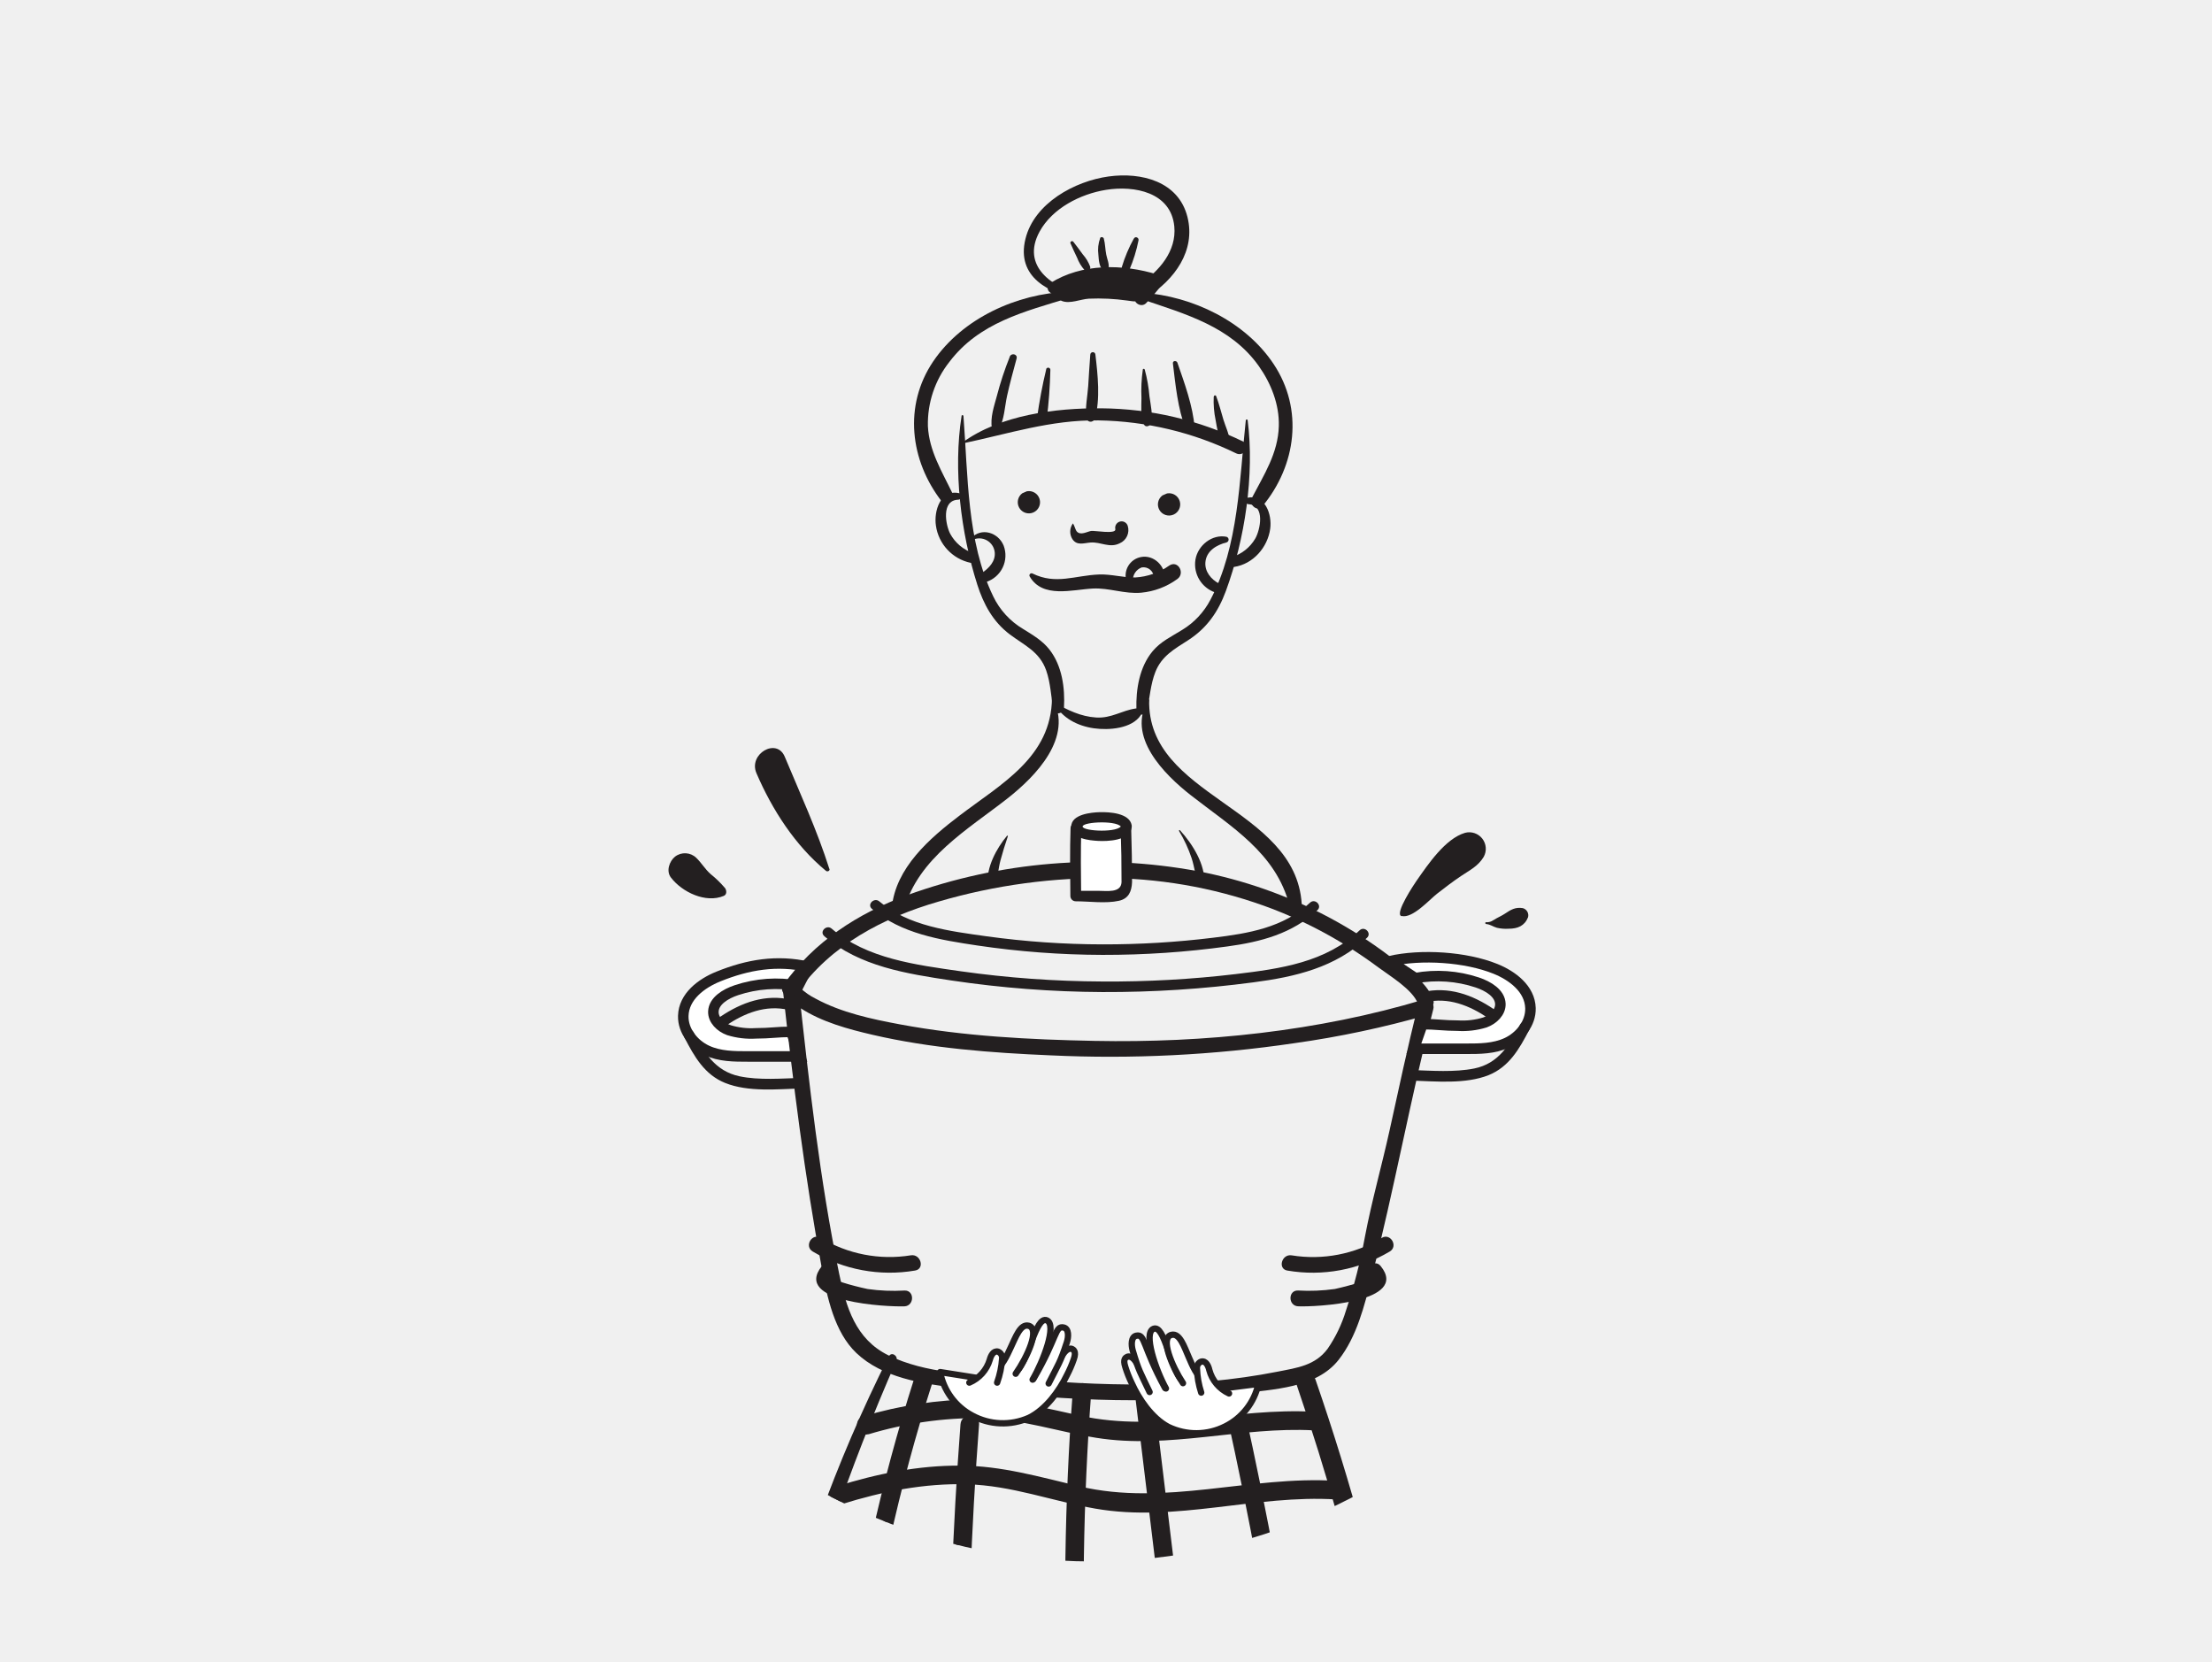
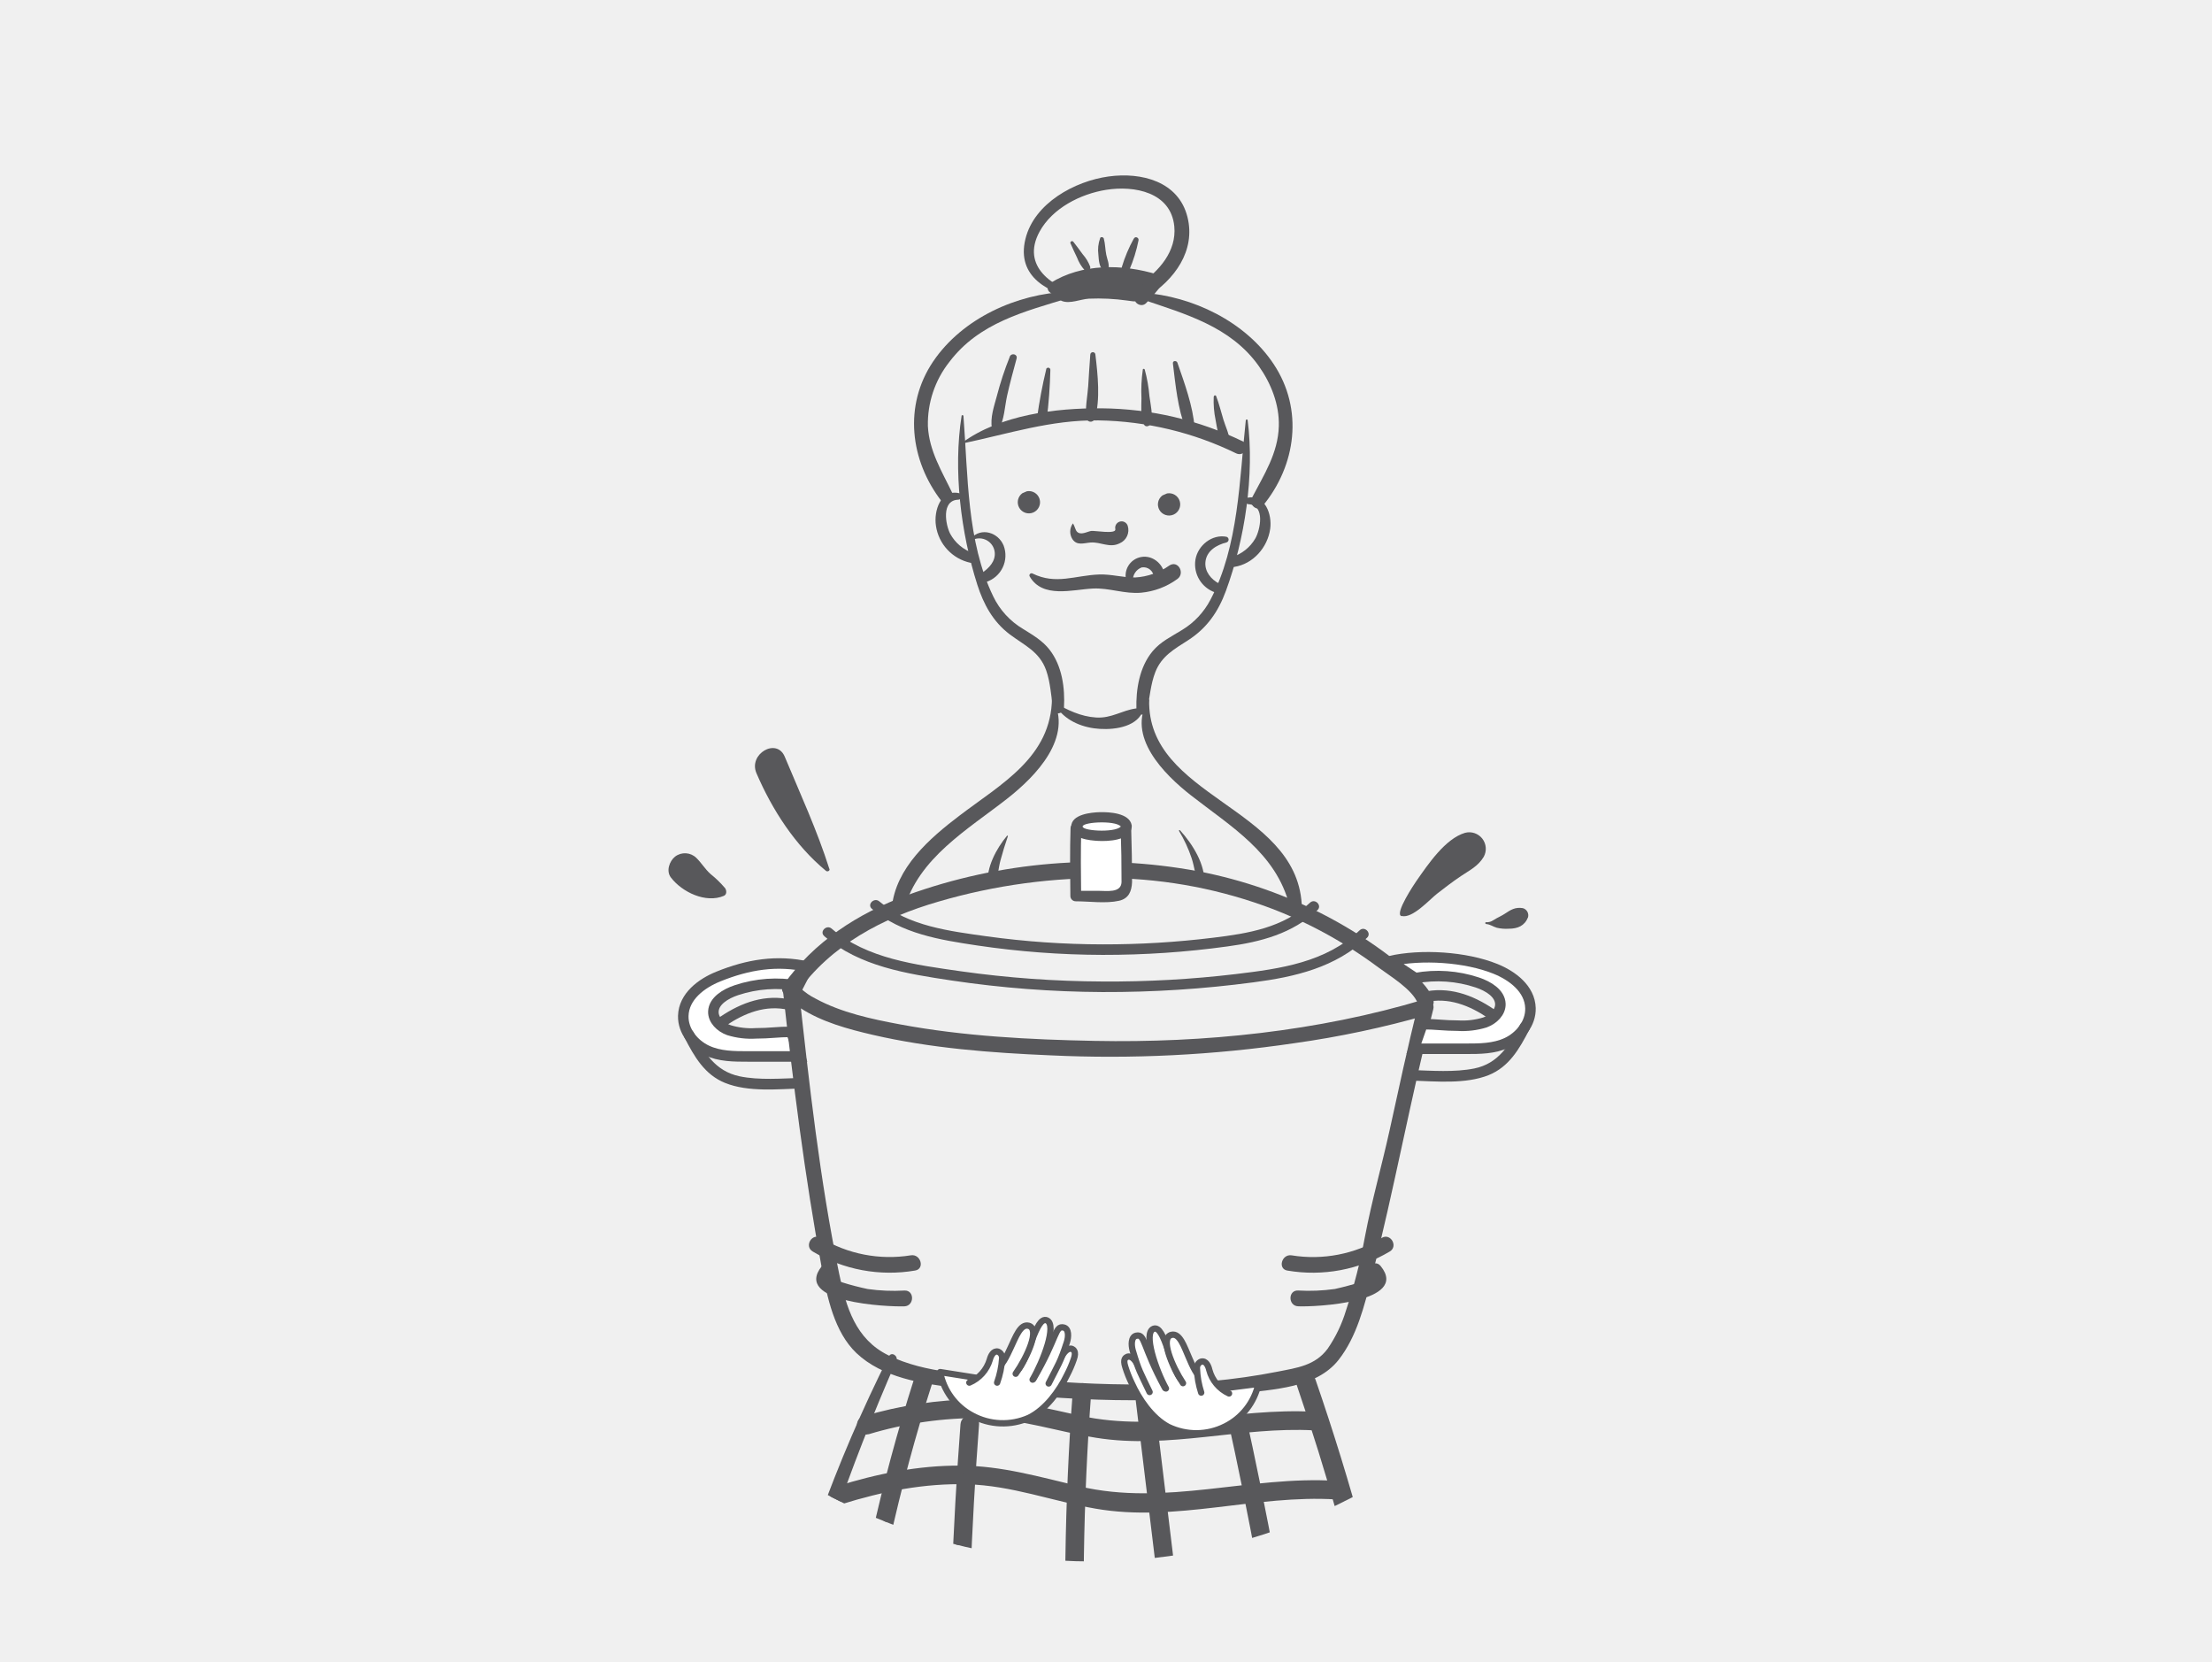
<svg xmlns="http://www.w3.org/2000/svg" id="Layer_1" data-name="Layer 1" viewBox="0 0 595.28 446.98">
  <defs>
-     <style>.cls-1,.cls-7{fill:none;}.cls-2{clip-path:url(#clip-path);}.cls-3{fill:#231f20;}.cls-4,.cls-5,.cls-6{fill:#fff;}.cls-4,.cls-6,.cls-7{stroke:#231f20;}.cls-4,.cls-7{stroke-miterlimit:10;}.cls-4{stroke-width:2.83px;}.cls-6{stroke-linecap:round;stroke-linejoin:round;stroke-width:1.7px;}</style>
+     <style>.cls-1,.cls-7{fill:none;}.cls-2{clip-path:url(#clip-path);}.cls-3{fill:#58585b;}.cls-4,.cls-5,.cls-6{fill:#fff;}.cls-4,.cls-6,.cls-7{stroke:#58585b;}.cls-4,.cls-7{stroke-miterlimit:10;}.cls-4{stroke-width:2.83px;}.cls-6{stroke-linecap:round;stroke-linejoin:round;stroke-width:1.7px;}</style>
    <clipPath id="clip-path">
      <ellipse class="cls-1" cx="293.91" cy="226.28" rx="169.48" ry="193.84" />
    </clipPath>
  </defs>
  <g class="cls-2">
    <path class="cls-3" d="M258.78,111.87c-2.29,14.52-.23,31.45,4.22,45.42,1.69,5.29,4.23,10,8.75,13.4,4,3,8,4.62,9.8,9.7,1.17,3.35,1.3,7,1.91,10.49.3,1.7,2.78,1.17,2.87-.39.3-5.38-.49-11.35-3.91-15.72-1.9-2.43-4.49-3.92-7.07-5.53a20.53,20.53,0,0,1-8.07-8.8c-7.13-14.77-6.76-32.55-8-48.5,0-.26-.45-.37-.5-.07Z" />
    <path class="cls-3" d="M335.26,113.1c-1.72,15.85-1.87,33.78-9.51,48.26a20.67,20.67,0,0,1-7.66,8.15c-2.83,1.77-5.74,3.09-7.92,5.72-3.54,4.27-4.49,10.23-4.35,15.6,0,1.59,2.52,2.06,2.87.39.71-3.44.94-7.14,2.24-10.43,1.68-4.28,5.12-6.16,8.78-8.51,5.08-3.27,8.12-7.64,10.2-13.29,5.11-13.89,7.72-31.16,5.86-45.88a.25.25,0,0,0-.5,0Z" />
    <path class="cls-3" d="M258.09,132.69c-5-1.08-6.82,4.82-6.22,8.74a11.94,11.94,0,0,0,9.33,10,1.36,1.36,0,0,0,.72-2.61,11,11,0,0,1-6.21-5.21c-1.24-2.37-2.46-9,2.14-9.16,1,0,1.27-1.55.24-1.77Z" />
    <path class="cls-3" d="M336,135.66c4.6.27,3.12,7,1.8,9.26a11.06,11.06,0,0,1-6.38,5,1.36,1.36,0,0,0,.72,2.61c5.09-.77,9-5.23,9.69-10.26.53-3.86-1.34-9.25-6.07-8.37-1,.19-.73,1.72.24,1.77Z" />
    <path class="cls-3" d="M291.29,79.31c-7.95-1.84-16.63-7.63-11.52-17,3.44-6.29,11-10.13,17.88-11.23,7.65-1.23,17.47.64,18.37,9.83.65,6.66-4.11,12.1-9.3,15.53-2.13,1.4-.18,4.82,2,3.44,7.32-4.59,13.1-12.41,10.85-21.46-2.39-9.64-12.42-12.15-21.23-10.94-9.11,1.25-20,7.17-22.37,16.77-2.58,10.33,6.41,14.86,15,16.19.74.11,1.08-1,.32-1.15Z" />
    <path class="cls-3" d="M287.46,78.48C273.66,79,259,85.63,251.13,97.25c-8,11.86-6.26,26.64,2.34,37.71,1.34,1.73,3.69-.47,2.86-2.21-2.81-5.85-6.29-11.4-6.62-18.08a26.83,26.83,0,0,1,5.78-17.29c8-10.58,20.22-13.55,32.21-17.22a.87.87,0,0,0-.23-1.7Z" />
    <path class="cls-3" d="M307.18,80.48c11.77,4,24,7.33,31.57,18,3.31,4.66,5.56,10.37,5.4,16.15-.2,7.33-4,13.1-7.27,19.38-.9,1.73,1.47,3.88,2.86,2.21,9.14-11.05,11.1-26.13,3-38.29-7.62-11.44-21.84-18.26-35.33-19.18-1-.07-1.11,1.4-.23,1.7Z" />
    <path class="cls-3" d="M259,119.32c12.39-2.59,23.74-6.39,36.62-6.21A87.7,87.7,0,0,1,332.71,122c2.13,1,4-2.15,1.86-3.19a88.84,88.84,0,0,0-38.14-8.95c-12.37-.1-27.27,1.76-37.52,9.27a.08.08,0,0,0,.06.15Z" />
    <path class="cls-4" d="M215.26,284.25H201.32c-3.76,0-7.63,0-11.1-1.62s-6.45-5.2-6.34-9.3c.14-5.24,4.92-8.76,9.42-10.58,8-3.24,15.79-4.53,24.2-2.63l-2.63,5.12a33.7,33.7,0,0,0-16.67,1.17c-3,1-6.12,2.92-6.22,5.76-.08,2.23,1.88,4.18,4.16,5a20.44,20.44,0,0,0,7.3.86c3.7,0,5.78-.4,9.49-.41Z" />
    <path class="cls-3" d="M215.86,290c-5.35.17-11.63.69-16.87-.42-6.52-1.4-9.47-6.31-12.32-11.8-.84-1.62-3.29-.19-2.45,1.43,2.63,5.07,5.38,9.93,10.91,12.16,6.23,2.51,14.15,1.68,20.72,1.47,1.82-.06,1.83-2.89,0-2.83Z" />
    <path class="cls-3" d="M213,269c-6.95-1.63-13.42.68-19.17,4.57-1.5,1-.08,3.48,1.43,2.45,5.09-3.45,10.78-5.74,17-4.29,1.77.42,2.53-2.32.75-2.73Z" />
    <path class="cls-3" d="M381.65,270.46c-2.84,11.17-5.22,22.44-7.7,33.7-2.1,9.51-4.79,18.94-6.61,28.51a148.6,148.6,0,0,1-5.12,19.94,37,37,0,0,1-4.94,10.29c-3.37,4.52-8.19,5.11-13.44,6.15-23.57,4.66-47.82,3.94-71.62,1.71-10.85-1-23.17-1.2-33.14-6.1-8.84-4.34-11.39-12.92-13.26-22-5.21-25.2-8.06-51.13-10.87-76.68l-4,1.07c.78,1.79,3,3.21,4.5,4.21,5.75,3.73,12.81,5.64,19.41,7.17,15.64,3.62,31.86,4.84,47.86,5.52a338.69,338.69,0,0,0,65.53-3.26,261.79,261.79,0,0,0,36-7.64c2.61-.79,1.5-4.89-1.13-4.1-28.38,8.54-59.06,11.7-88.57,11.11-17.46-.35-35.11-1.23-52.32-4.44-7.68-1.43-15.79-3.16-22.72-6.92a17.17,17.17,0,0,1-4.16-2.89c-.78-.78-.4-.19-.71-.91-.83-1.9-4.19-1-4,1.07,2.76,25.14,5.9,50.39,10.52,75.26,1.44,7.76,3.34,17.13,9.31,22.82,7,6.64,17.65,8.24,26.8,9.35,25.24,3.08,51,4.9,76.35,1.56,8.91-1.18,20.59-1.42,26.61-9.07,4.93-6.27,6.94-14.56,8.88-22.14,6.12-23.91,10.51-48.27,16.6-72.2C386.42,268.93,382.32,267.8,381.65,270.46Z" />
    <path class="cls-3" d="M218.72,336.73a40.51,40.51,0,0,0,27.54,5.12c2.69-.43,1.55-4.53-1.13-4.1a35.85,35.85,0,0,1-24.27-4.7c-2.36-1.39-4.5,2.28-2.15,3.67Z" />
    <path class="cls-3" d="M221.19,340.64c-8,9.87,17.78,11,22.21,10.84,2.72-.13,2.74-4.38,0-4.25a50.41,50.41,0,0,1-9.9-.41c-.6-.09-10-2.25-9.3-3.16,1.71-2.11-1.29-5.14-3-3Z" />
    <path class="cls-3" d="M371.87,333.06a35.86,35.86,0,0,1-24.27,4.7c-2.68-.43-3.83,3.67-1.13,4.1A40.5,40.5,0,0,0,374,336.73c2.35-1.39.22-5.07-2.15-3.67Z" />
    <path class="cls-3" d="M368.54,343.65c.66.82-8.49,3-9.3,3.16a50.07,50.07,0,0,1-9.9.41c-2.74-.13-2.73,4.13,0,4.25,4.48.21,30.19-1,22.21-10.84-1.72-2.13-4.71.9-3,3Z" />
    <path class="cls-3" d="M214.5,267.15c9-12.86,23.29-20.3,38.08-24.57a157.37,157.37,0,0,1,46.81-6.31,127.58,127.58,0,0,1,43.24,8.35,118.75,118.75,0,0,1,20,10q4.28,2.67,8.34,5.69c3.09,2.3,9.2,5.94,10.61,9.72.95,2.54,5.06,1.44,4.1-1.13-1.84-4.93-7.26-8.24-11.31-11.32a123.14,123.14,0,0,0-16.91-10.85,125.07,125.07,0,0,0-35-12.31,149.65,149.65,0,0,0-78.35,6.44C230.91,245.75,219,253.37,210.83,265c-1.57,2.25,2.11,4.37,3.67,2.15Z" />
    <path class="cls-4" d="M380.5,282.18h13.93c3.76,0,7.63,0,11.1-1.62s6.45-5.2,6.34-9.3c-.14-5.24-4.92-8.76-9.42-10.58-8-3.24-20-4-28.43-2.07l6.86,4.56a33.7,33.7,0,0,1,16.67,1.17c3,1,6.12,2.92,6.22,5.76.08,2.23-1.88,4.18-4.16,5a20.44,20.44,0,0,1-7.3.86c-3.7,0-5.78-.4-9.49-.41Z" />
    <path class="cls-3" d="M379.9,290.74c6.56.21,14.51,1,20.72-1.47,5.52-2.23,8.28-7.1,10.91-12.16.84-1.62-1.61-3.05-2.45-1.43-2.82,5.44-5.81,10.48-12.32,11.8-5.28,1.07-11.48.6-16.87.42-1.82-.06-1.82,2.78,0,2.83Z" />
    <path class="cls-3" d="M383.54,269.67c6.2-1.45,11.9.84,17,4.29,1.51,1,2.93-1.43,1.43-2.45-5.75-3.9-12.23-6.2-19.17-4.57-1.78.42-1,3.15.75,2.73Z" />
    <path class="cls-5" d="M303.23,237.34c0-5.19-.05-9.6-.23-14.35l-13.48-.17c-.25,6.68,0,10.57-.07,17.08v1.17c3.44.06,6.29-.05,9.73,0a4.69,4.69,0,0,0,2.95-.6A3.82,3.82,0,0,0,303.23,237.34Z" />
    <path class="cls-3" d="M304.65,237.34q0-7.18-.23-14.35a1.44,1.44,0,0,0-1.42-1.42l-13.48-.17a1.44,1.44,0,0,0-1.42,1.42c-.2,6.08-.11,12.18-.05,18.26a1.44,1.44,0,0,0,1.42,1.42c3.65,0,8.11.66,11.67-.14,2.61-.59,3.4-2.53,3.51-5,.08-1.82-2.75-1.82-2.83,0-.13,3-4.09,2.3-6.29,2.32-2,0-4,0-6,0l1.42,1.42c-.06-6.08-.15-12.18.05-18.26l-1.42,1.42,13.48.17L301.59,223q.25,7.17.23,14.35A1.42,1.42,0,0,0,304.65,237.34Z" />
    <path class="cls-3" d="M283.1,187.83c-.15,15.86-13.62,23.05-24.85,31.59C250.18,225.54,241,233.5,240,244.24c-.18,1.92,2.79,2.22,3.29.45,3.87-13.89,17.16-21.49,27.83-29.86,7.65-6,17.84-16.46,12.12-27a.08.08,0,0,0-.15,0Z" />
    <path class="cls-3" d="M309.1,188.19c-6.14,9.89,4.24,20.21,11.4,25.8,10.81,8.45,22.91,15.5,26.52,29.67.46,1.79,3.41,1.47,3.29-.45-1.66-26.19-41.74-28.72-41.05-55a.08.08,0,0,0-.15,0Z" />
    <path class="cls-3" d="M283.68,189.11c2,4.05,6.32,6.22,10.69,6.84,4,.57,10.27.13,12.65-3.57.63-1-.41-1.89-1.35-1.76-3.8.53-6.53,2.69-10.69,2.43s-7.66-2-11.21-4a.07.07,0,0,0-.09.09Z" />
    <path class="cls-3" d="M271,224.87c-2.81,3.37-5.68,8.61-5.15,13.15a1,1,0,0,0,1.88.25c.82-2.14.91-4.52,1.5-6.74s1.27-4.38,2-6.53a.15.15,0,0,0-.24-.14Z" />
    <path class="cls-3" d="M317.29,223.57a36.59,36.59,0,0,1,3.41,7.38c.75,2.33,1,4.8,1.86,7.1a.79.79,0,0,0,1.54-.21c.34-5.24-3.18-10.75-6.55-14.46-.12-.13-.34,0-.25.19Z" />
    <path class="cls-3" d="M277.1,155.09c3.45,6,11.51,3.53,17,3.26,4.39-.22,8.55,1.52,13,1.12a19.58,19.58,0,0,0,9.74-3.68c2.17-1.56.19-5.14-2.13-3.65a17.69,17.69,0,0,1-9.18,3.23c-3.27.08-6.47-.93-9.75-.8-6.49.24-11.6,2.84-17.91-.26a.58.58,0,0,0-.78.78Z" />
    <path class="cls-3" d="M307.16,80.34s-1.25.66-1.3.65c-6.24-1.59-12.31-2.46-19.18-1l-3.29-2.5c7.36-4.84,19.31-4.63,27.65-1.78Z" />
    <path class="cls-3" d="M307.15,80.3c-2,.69-4.17-.6-6.18-1.11A35,35,0,0,0,293,78.12c-1.55,0-4.74.86-5.78.52-.87-.28-2.07-1.66-2.81-2.24l-.3,2.32c7.89-4.58,18-4,26.41-1.25l-.82-3.12a54.2,54.2,0,0,0-4.1,5.09c-1.14,1.73,1.37,3.53,2.8,2.16a50.29,50.29,0,0,0,3.95-4.6,1.9,1.9,0,0,0-.82-3.12c-9.36-2.89-20.38-3.07-28.89,2.3a1.5,1.5,0,0,0,0,2.55A15.92,15.92,0,0,0,285.81,81c2.19.81,4.91-.49,7.22-.64a56.89,56.89,0,0,1,10.29.5c2.17.26,2.25.52,3.86-.49C307.22,80.35,307.2,80.28,307.15,80.3Z" />
    <path class="cls-3" d="M288.68,140.9a3.76,3.76,0,0,0-.09,4.14c1.22,1.86,3.11,1.06,4.9.93,2.76-.21,5.08,1.57,7.81.22a3.86,3.86,0,0,0,2.18-4.74,1.73,1.73,0,0,0-3.33.92c.31,1.45-5.59.35-6.47.48-1.11.16-2.85,1.3-3.89.16-.38-.41-.63-1.59-1-2.11a.08.08,0,0,0-.14,0Z" />
    <path class="cls-3" d="M275.12,132.71a3,3,0,1,0,1.23-.53" />
    <path class="cls-3" d="M312.84,133.29a3,3,0,1,0,1.23-.53" />
    <path class="cls-3" d="M304.87,156.38a3.68,3.68,0,0,1,2.37-3.71,2.81,2.81,0,0,1,3.29,2.74c.05,1.95,3.08,2,3,0-.09-3.27-3.07-6.17-6.45-5.54a5.07,5.07,0,0,0-3.86,6.73c.32.79,1.67.79,1.62-.22Z" />
    <path class="cls-3" d="M239.15,365c-28.51,56.66-43,120.63-45.39,183.84a2.06,2.06,0,0,0,3.06,1.76c25-11.73,51.83,5.59,76.75,8.76a59.94,59.94,0,0,0,17.7,0c6.4-1.09,12-4.12,18-6.36,13.62-5.06,27.62-1.78,41.56-.3,8.4.89,18.8,2,26.82-1.33,8.34-3.47,9.29-13,9-20.95-.92-24.87-4.85-50-9.62-74.44a648.9,648.9,0,0,0-23-84.75c-1.09-3.19-6.17-1.82-5.07,1.4,16.32,47.8,27.39,97,31.71,147.33.69,8,4,23.69-6,27-8.93,3-20.35,1.1-29.41-.06-12.54-1.6-25.16-3.33-37.31,1.24-5.13,1.93-10,4.5-15.31,5.87a52.25,52.25,0,0,1-21.19.69c-25.27-4-51.22-19.69-76.66-7.66l3.06,1.76c2.18-63.48,17.94-124.62,43.36-182.66.59-1.35-1.34-2.56-2-1.19Z" />
    <path class="cls-3" d="M271.74,96a86.9,86.9,0,0,0-3.47,10.53c-.77,2.87-1.83,5.8-1.33,8.77a1,1,0,0,0,1.87.24c1.48-2.68,1.55-6,2.2-9,.74-3.38,1.67-6.71,2.57-10.06.33-1.22-1.39-1.62-1.85-.51Z" />
    <path class="cls-3" d="M281.56,99.32a133,133,0,0,0-2.5,13.31c-.16,1,.92,2.27,1.95,1.5l.28-.21a1.22,1.22,0,0,0-.61-2.25h-.33l1.32,1.32a133.08,133.08,0,0,0,1-13.5.59.59,0,0,0-1.15-.16Z" />
    <path class="cls-3" d="M293.41,95.44c-.24,2.82-.36,5.64-.56,8.46s-.84,5.72-.52,8.44a1.18,1.18,0,0,0,2.3.31c1.54-5.09.78-12,.16-17.21a.69.69,0,0,0-1.38,0Z" />
    <path class="cls-3" d="M307.55,99.42a41.8,41.8,0,0,0-.37,7.74c0,2.36-.32,4.89.69,7.06.37.8,1.54.5,1.77-.23.73-2.29,0-5-.31-7.38a39.67,39.67,0,0,0-1.27-7.19c-.07-.23-.46-.27-.51,0Z" />
    <path class="cls-3" d="M315.64,97.73c.69,5.67,1.32,12.37,3.46,17.67.46,1.15,2.48,1.16,2.38-.32-.41-5.75-2.75-12.09-4.63-17.51-.21-.6-1.29-.56-1.2.16Z" />
    <path class="cls-3" d="M326.63,106.71a24.9,24.9,0,0,0,.51,6.32c.38,2,.64,4.42,1.78,6.18.53.81,2,.57,2-.53-.14-2-1.1-3.86-1.68-5.76-.63-2.1-1.16-4.24-1.94-6.3a.32.32,0,0,0-.63.08Z" />
    <path class="cls-3" d="M288.12,65.55c.57,1.27,1.12,2.54,1.74,3.79a10.56,10.56,0,0,0,2,3.32.92.92,0,0,0,1.53-.89,10.54,10.54,0,0,0-2-3.33c-.8-1.14-1.66-2.23-2.5-3.34a.45.45,0,0,0-.78.46Z" />
    <path class="cls-3" d="M296.07,64.07a9.32,9.32,0,0,0-.48,4.46c.12,1.4.16,3.17,1.25,4.16a.89.89,0,0,0,1.47-.39c.28-1.3-.35-2.5-.6-3.78-.29-1.43-.27-2.92-.66-4.33-.11-.4-.78-.57-1-.13Z" />
    <path class="cls-3" d="M305.15,64.14a39.33,39.33,0,0,0-3.25,7.7c-.29,1.14,1.42,2,2,.83a39.3,39.3,0,0,0,2.49-8c.17-.7-.86-1.21-1.21-.51Z" />
    <path class="cls-3" d="M261.7,145.28a4.18,4.18,0,0,1,6,3.35c.22,2.39-1.51,4.18-3.34,5.45-1.19.82-.51,3.06,1.05,2.5a7.5,7.5,0,0,0,4.69-9.77c-1.45-3.57-6-5-8.77-2a.29.29,0,0,0,.35.46Z" />
    <path class="cls-3" d="M330.1,144.43c-3.9-.78-7.74,2.29-8.39,6.13a8,8,0,0,0,5.34,8.85,1.32,1.32,0,0,0,1-2.4c-2.12-1.12-3.87-3.21-3.66-5.74.26-3.05,3-4.65,5.69-5.33a.79.79,0,0,0,0-1.51Z" />
    <path class="cls-3" d="M212.09,451c25.33-10.68,52.72-.52,78.74,1.4,13.23,1,25.51-1.07,38.27-4.41,13.52-3.54,27.55-7.52,41.15-2.17,3,1.18,4.29-3.66,1.33-4.82-12.69-5-26-2.41-38.77.86-14.07,3.6-27.33,6.63-42,5.55-26.5-2-54.24-12.11-80.07-1.22-2.92,1.23-1.64,6.07,1.33,4.82Z" />
    <path class="cls-3" d="M219.2,426.13c10.1-7.14,22.88-5.61,34.4-3.69,12.9,2.15,25.62,5.3,38.57,7.2,11.71,1.72,23.42,2.28,35.17.53,13.19-2,26-5.94,39.45-5.83,3.22,0,3.22-5,0-5-13-.11-25.37,3.43-38,5.57-14.32,2.42-28.56,1.21-42.77-1.32-12.67-2.26-25.2-5.37-38-7-10.75-1.38-22.15-1.25-31.32,5.24-2.61,1.84-.11,6.18,2.52,4.32Z" />
    <path class="cls-3" d="M226.46,404.73c11-3.45,22.29-5.69,33.84-5.37,11.95.33,22.85,4.52,34.49,6.55,21.66,3.78,43.12-3.84,64.83-2.47,3.21.2,3.2-4.8,0-5-23.24-1.47-46,6.94-69.11,1.47-10.7-2.53-20.94-5.53-32-5.58-11.35-.06-22.54,2.18-33.33,5.58-3.06,1-1.75,5.79,1.33,4.82Z" />
    <path class="cls-3" d="M233.71,385.91a102.11,102.11,0,0,1,30.63-4.36c10.55.28,20.34,3.64,30.66,5.3,19.58,3.14,39-3.07,58.64-2,3.21.18,3.2-4.82,0-5-21.11-1.18-41.8,5.67-62.82,1.08-9.45-2.07-18.59-4.39-28.33-4.43a108.67,108.67,0,0,0-30.1,4.56c-3.09.88-1.78,5.7,1.33,4.82Z" />
    <path class="cls-3" d="M246,371a480.65,480.65,0,0,0-22,174.18c.19,3.2,5.19,3.22,5,0a476.61,476.61,0,0,1,21.82-172.85c1-3.07-3.84-4.39-4.82-1.33Z" />
    <path class="cls-3" d="M258.48,383.22a1112.74,1112.74,0,0,0,.17,169c.25,3.19,5.25,3.21,5,0a1112.74,1112.74,0,0,1-.17-169c.24-3.21-4.76-3.19-5,0Z" />
    <path class="cls-3" d="M288.68,374.54a738.79,738.79,0,0,0,8.17,177.16c.53,3.17,5.35,1.82,4.82-1.33a733.39,733.39,0,0,1-8-175.83c.24-3.21-4.76-3.19-5,0Z" />
    <path class="cls-3" d="M330.1,380.48a1193.83,1193.83,0,0,1,24.77,167.41c.24,3.19,5.24,3.21,5,0a1203.44,1203.44,0,0,0-25-168.73c-.69-3.14-5.52-1.81-4.82,1.33Z" />
    <path class="cls-3" d="M331.26,547.27l-20.78-171.8c-.38-3.15-5.39-3.19-5,0l20.78,171.8c.38,3.15,5.39,3.19,5,0Z" />
    <path class="cls-6" d="M285.12,366.15c1.7-3.82,3.16-3.32,3.4-3.19s1.25.55.45,2.75a30.65,30.65,0,0,1-1.86,4.31c-2,4.13-5.61,9.19-10.19,11.44a17.32,17.32,0,0,1-15.31-.61A16.78,16.78,0,0,1,253,369.17l9.37,1.48" />
    <path class="cls-6" d="M278.11,371c6.49-11.1,5.74-14.36,8.14-13.82,1.44.33,1.33,2.51.85,4-1.81,5.53-2.22,5.76-4.89,11.05" />
    <path class="cls-6" d="M273.57,369c3.4-3.23,5.14-15,8.14-13.75,2.81,1.21-.93,11-3.82,15.95" />
    <path class="cls-6" d="M267.33,368.58c2.19-.32,3.71-4,4.66-6,1.34-2.8,2.61-6.44,4.81-5.88,3.19.81-.35,8.47-3.46,12.91" />
    <path class="cls-6" d="M260.86,372a9.69,9.69,0,0,0,5.5-6.14c.28-1.07,1-2.54,2.24-2.18a1.78,1.78,0,0,1,1.09,1.84,23.88,23.88,0,0,1-1.35,6.48" />
    <path class="cls-6" d="M306.68,368.35c-1.58-3.87-3.06-3.41-3.3-3.29-.39.2-1.27.51-.54,2.74a30.65,30.65,0,0,0,1.73,4.37c1.89,4.19,5.33,9.36,9.84,11.75a17.32,17.32,0,0,0,15.32-.14,16.78,16.78,0,0,0,8.92-11.43l-9.41,1.19" />
    <path class="cls-6" d="M313.53,373.44c-6.15-11.3-5.3-14.53-7.71-14.06-1.45.28-1.41,2.47-1,3.95,1.64,5.58,2,5.82,4.55,11.2" />
    <path class="cls-6" d="M318.14,371.53c-3.3-3.33-4.68-15.18-7.71-14-2.85,1.12.59,11.06,3.34,16.05" />
    <path class="cls-6" d="M324.39,371.32c-2.18-.39-3.58-4.14-4.48-6.17-1.25-2.84-2.42-6.51-4.62-6-3.21.71.09,8.47,3.07,13" />
    <path class="cls-6" d="M330.75,374.92a9.69,9.69,0,0,1-5.31-6.31c-.25-1.08-.88-2.57-2.18-2.25a1.78,1.78,0,0,0-1.15,1.81,23.88,23.88,0,0,0,1.15,6.52" />
    <polyline class="cls-7" points="241.69 397.65 235.81 417.69 244.11 418.04 256.2 419.77 260 408.71 259.31 396.62" />
    <ellipse class="cls-5" cx="296.45" cy="222.35" rx="6.74" ry="2.46" />
    <path class="cls-3" d="M301.82,222c-.4,2.15-10.47,1.7-10.47.38s10.08-1.77,10.47.38c.33,1.79,3.06,1,2.73-.75-.61-3.29-6.06-3.55-8.56-3.49-2.27.06-7.7.55-7.7,3.87s5,3.74,7.24,3.86c2.56.14,8.39-.06,9-3.48C304.89,220.94,302.15,220.17,301.82,222Z" />
    <path class="cls-3" d="M223.18,233.76c-3.25-10.28-7.85-20.24-12-30.18-2.19-5.19-9.83-.72-7.61,4.45,4.23,9.84,10.42,19.45,18.71,26.28.4.33,1.12,0,.94-.55Z" />
    <path class="cls-3" d="M377.25,246.46c2.93.69,7.46-4.43,9.48-6s4.22-3.26,6.44-4.75c2.38-1.6,4.61-2.65,6.12-5.17a4.45,4.45,0,0,0-5-6.47c-5.34,1.55-10,8.51-13.1,12.94-.34.49-6.11,9-4,9.49Z" />
    <path class="cls-3" d="M195.06,238.88a28.57,28.57,0,0,0-3.84-3.72c-1.48-1.3-2.44-3-3.83-4.34a4.37,4.37,0,0,0-5.72-.34c-1.53,1.22-2.46,3.88-1.12,5.62,3,3.94,9.39,7,14.24,4.94.9-.39.76-1.55.28-2.17Z" />
    <path class="cls-3" d="M399.94,248.62c1.14.09,1.85.71,2.88,1a11,11,0,0,0,3.2.26c2.39,0,4.26-.75,5.19-3.06a2,2,0,0,0-1.41-2.48c-2.05-.32-3.21.43-4.87,1.53-.69.46-1.44.79-2.16,1.19-1,.56-1.59,1.16-2.84,1.06-.3,0-.3.45,0,.47Z" />
    <path class="cls-3" d="M234.64,244.52c7.91,6.74,18.4,8.37,28.37,9.87a233.36,233.36,0,0,0,33.72,2.53,242.36,242.36,0,0,0,33.56-2.27c9-1.22,17.5-3.44,24.26-9.78,1.33-1.25-.67-3.25-2-2-7.19,6.74-16.64,8.29-26.06,9.43a239.91,239.91,0,0,1-29.76,1.79,230.16,230.16,0,0,1-31.22-2.17c-9.87-1.39-21-2.71-28.87-9.39-1.38-1.18-3.4.82-2,2Z" />
    <path class="cls-3" d="M221.81,251.87c9.47,8.18,22.27,10.13,34.26,11.94a284.08,284.08,0,0,0,40.62,3.11,299.47,299.47,0,0,0,40.59-2.61c11.26-1.46,22.15-4,30.61-12,1.33-1.26-.68-3.26-2-2-9.12,8.64-21.32,10.34-33.3,11.77a287.63,287.63,0,0,1-35.9,2,280.88,280.88,0,0,1-38.13-2.75c-11.88-1.71-25.34-3.34-34.74-11.47-1.37-1.19-3.39.81-2,2Z" />
  </g>
</svg>
